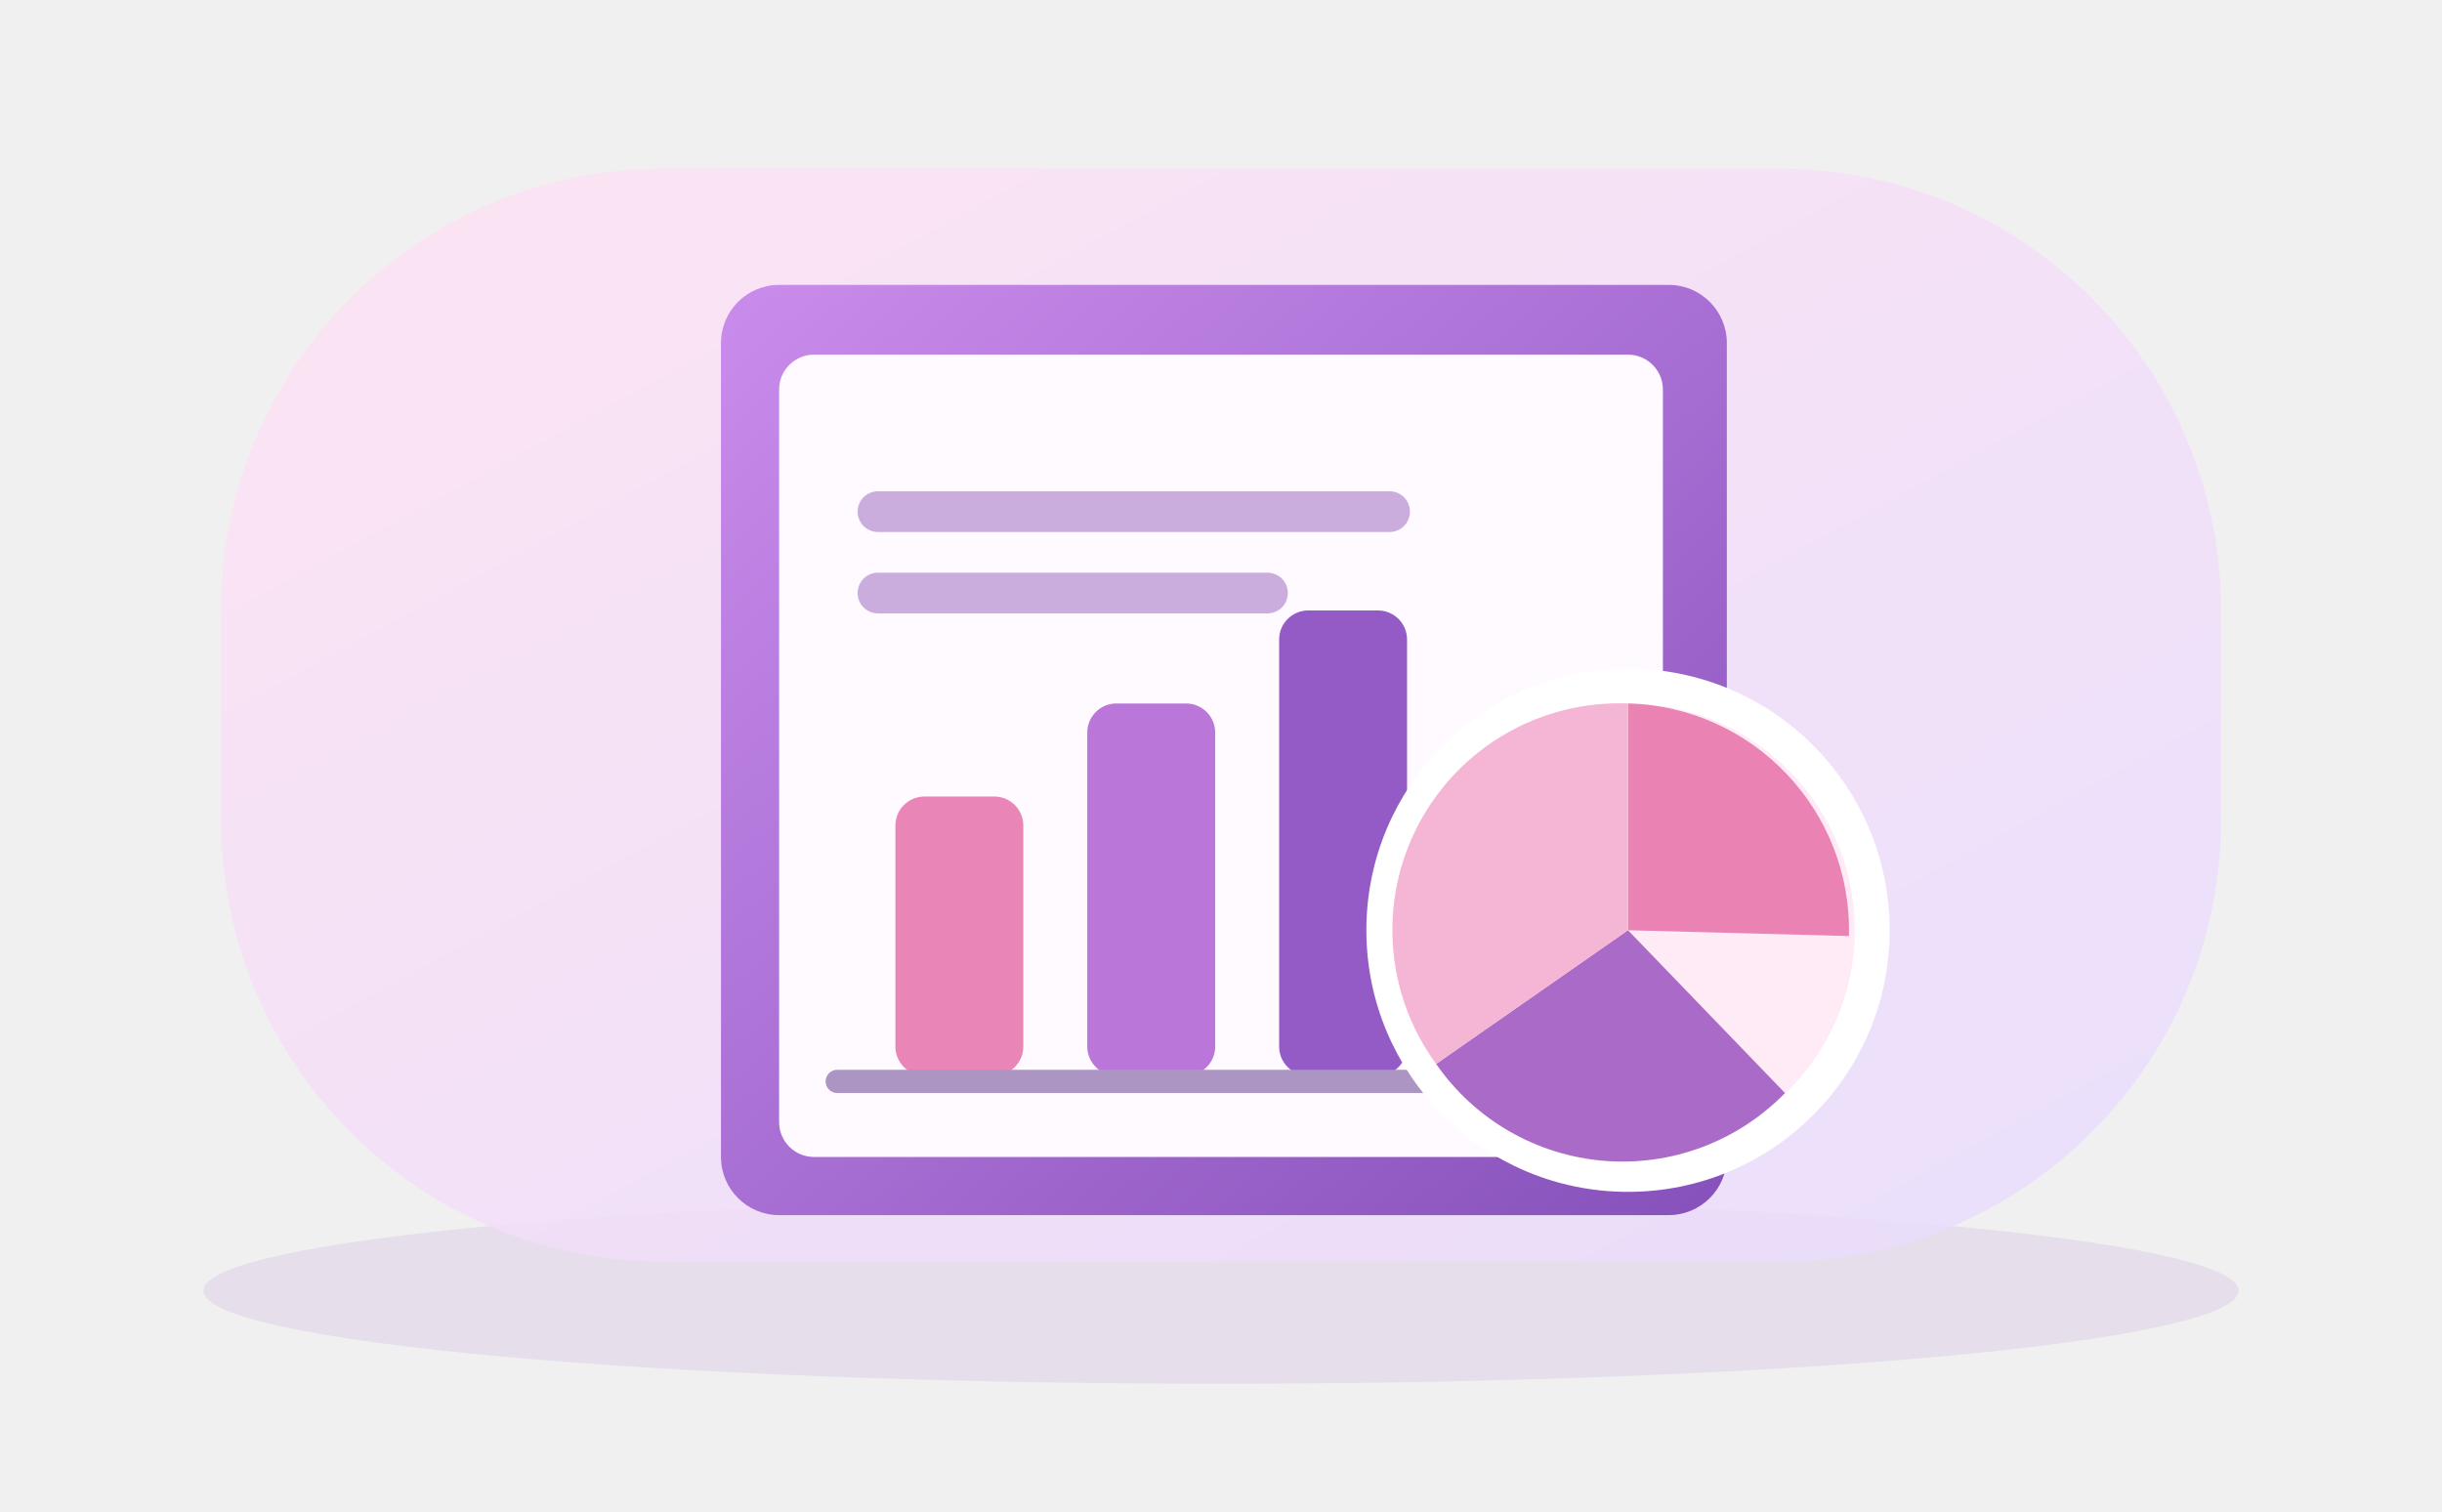
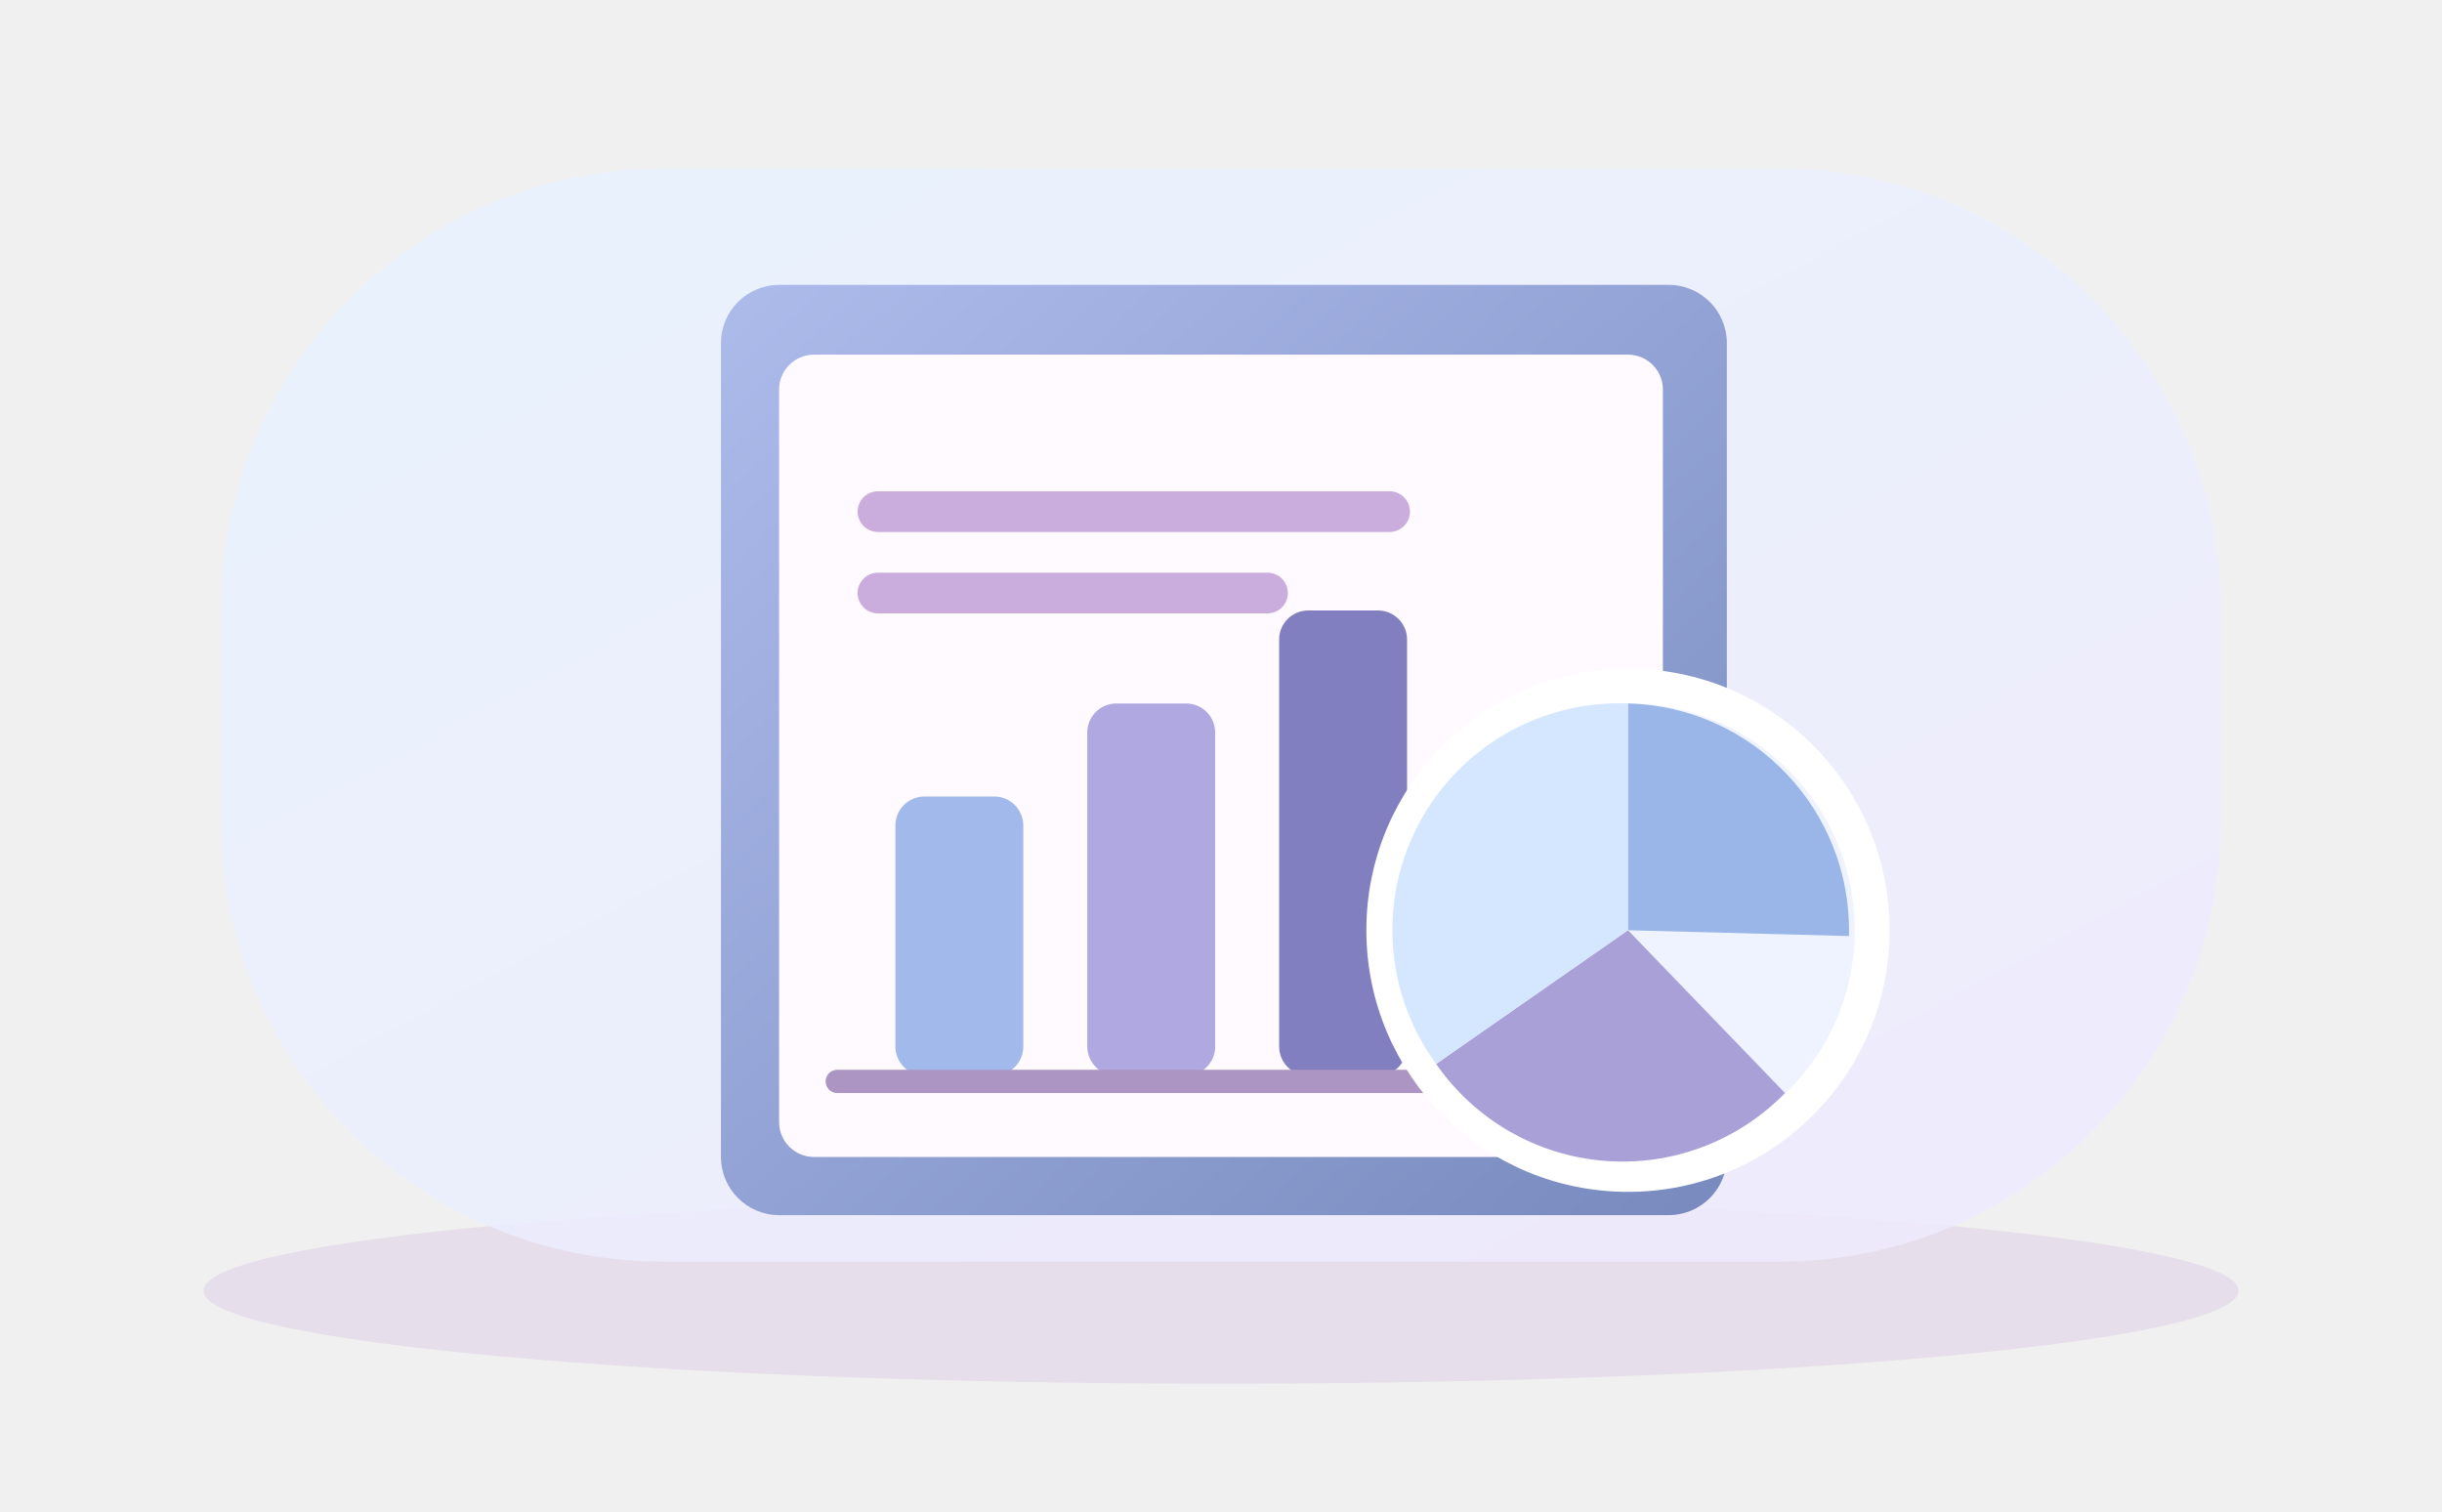
<svg xmlns="http://www.w3.org/2000/svg" width="420" height="260" viewBox="0 0 420 260" role="img" aria-label="Иллюстрация раздела информационной системы">
  <defs>
    <linearGradient id="bg" x1="0" y1="0" x2="1" y2="1">
-       <stop stop-color="#ffe2f3" />
-       <stop offset="1" stop-color="#e9dcff" />
+       <stop stop-color="#e7f3ff" />
+       <stop offset="1" stop-color="#efebff" />
    </linearGradient>
    <linearGradient id="purple" x1="0" y1="0" x2="1" y2="1">
-       <stop stop-color="#ca8cec" />
-       <stop offset="1" stop-color="#8651bb" />
+       <stop stop-color="#adbbeb" />
+       <stop offset="1" stop-color="#788abe" />
    </linearGradient>
    <linearGradient id="pink" x1="0" y1="0" x2="1" y2="1">
-       <stop stop-color="#ffa8cb" />
-       <stop offset="1" stop-color="#e96aa5" />
+       <stop stop-color="#c2dafa" />
+       <stop offset="1" stop-color="#8daedc" />
    </linearGradient>
    <linearGradient id="box" x1="0" y1="0" x2="1" y2="1">
-       <stop stop-color="#ffdeb4" />
-       <stop offset="1" stop-color="#eeb783" />
+       <stop stop-color="#ffe4c3" />
+       <stop offset="1" stop-color="#e1b88d" />
    </linearGradient>
  </defs>
  <ellipse cx="210" cy="222" rx="175" ry="16" fill="#bb8ecf" opacity=".19" />
  <rect x="38" y="29" width="344" height="188" rx="76" fill="url(#bg)" opacity=".83" />
  <rect x="124" y="49" width="173" height="160" rx="10" fill="url(#purple)" />
  <rect x="134" y="61" width="152" height="138" rx="6" fill="#fffaff" />
  <path d="M151 88h88M151 102h67" stroke="#cbaddd" stroke-width="7" stroke-linecap="round" />
-   <rect x="154" y="137" width="22" height="48" rx="5" fill="#e985b7" />
-   <rect x="187" y="121" width="22" height="64" rx="5" fill="#ba76d8" />
-   <rect x="220" y="105" width="22" height="80" rx="5" fill="#945ac6" />
+   <rect x="154" y="137" width="22" height="48" rx="5" fill="#a1b9eb" />
+   <rect x="187" y="121" width="22" height="64" rx="5" fill="#b0a8e0" />
+   <rect x="220" y="105" width="22" height="80" rx="5" fill="#817fbf" />
  <path d="M144 186h115" stroke="#ac94c3" stroke-width="4" stroke-linecap="round" />
-   <circle cx="280" cy="160" r="42" fill="#ffebf5" stroke="#fff" stroke-width="6" />
-   <path d="M280 160V121a39 39 0 0 1 38 40Z" fill="#ea82b4" />
-   <path d="M280 160l27 28a39 39 0 0 1-60-5Z" fill="#aa6ac8" />
-   <path d="M280 160l-33 23a39 39 0 0 1 33-62Z" fill="#f5b5d5" />
+   <circle cx="280" cy="160" r="42" fill="#eef3ff" stroke="#fff" stroke-width="6" />
+   <path d="M280 160V121a39 39 0 0 1 38 40Z" fill="#9ab6e8" />
+   <path d="M280 160l27 28a39 39 0 0 1-60-5Z" fill="#aaa0d8" />
+   <path d="M280 160l-33 23a39 39 0 0 1 33-62Z" fill="#d5e6ff" />
</svg>
